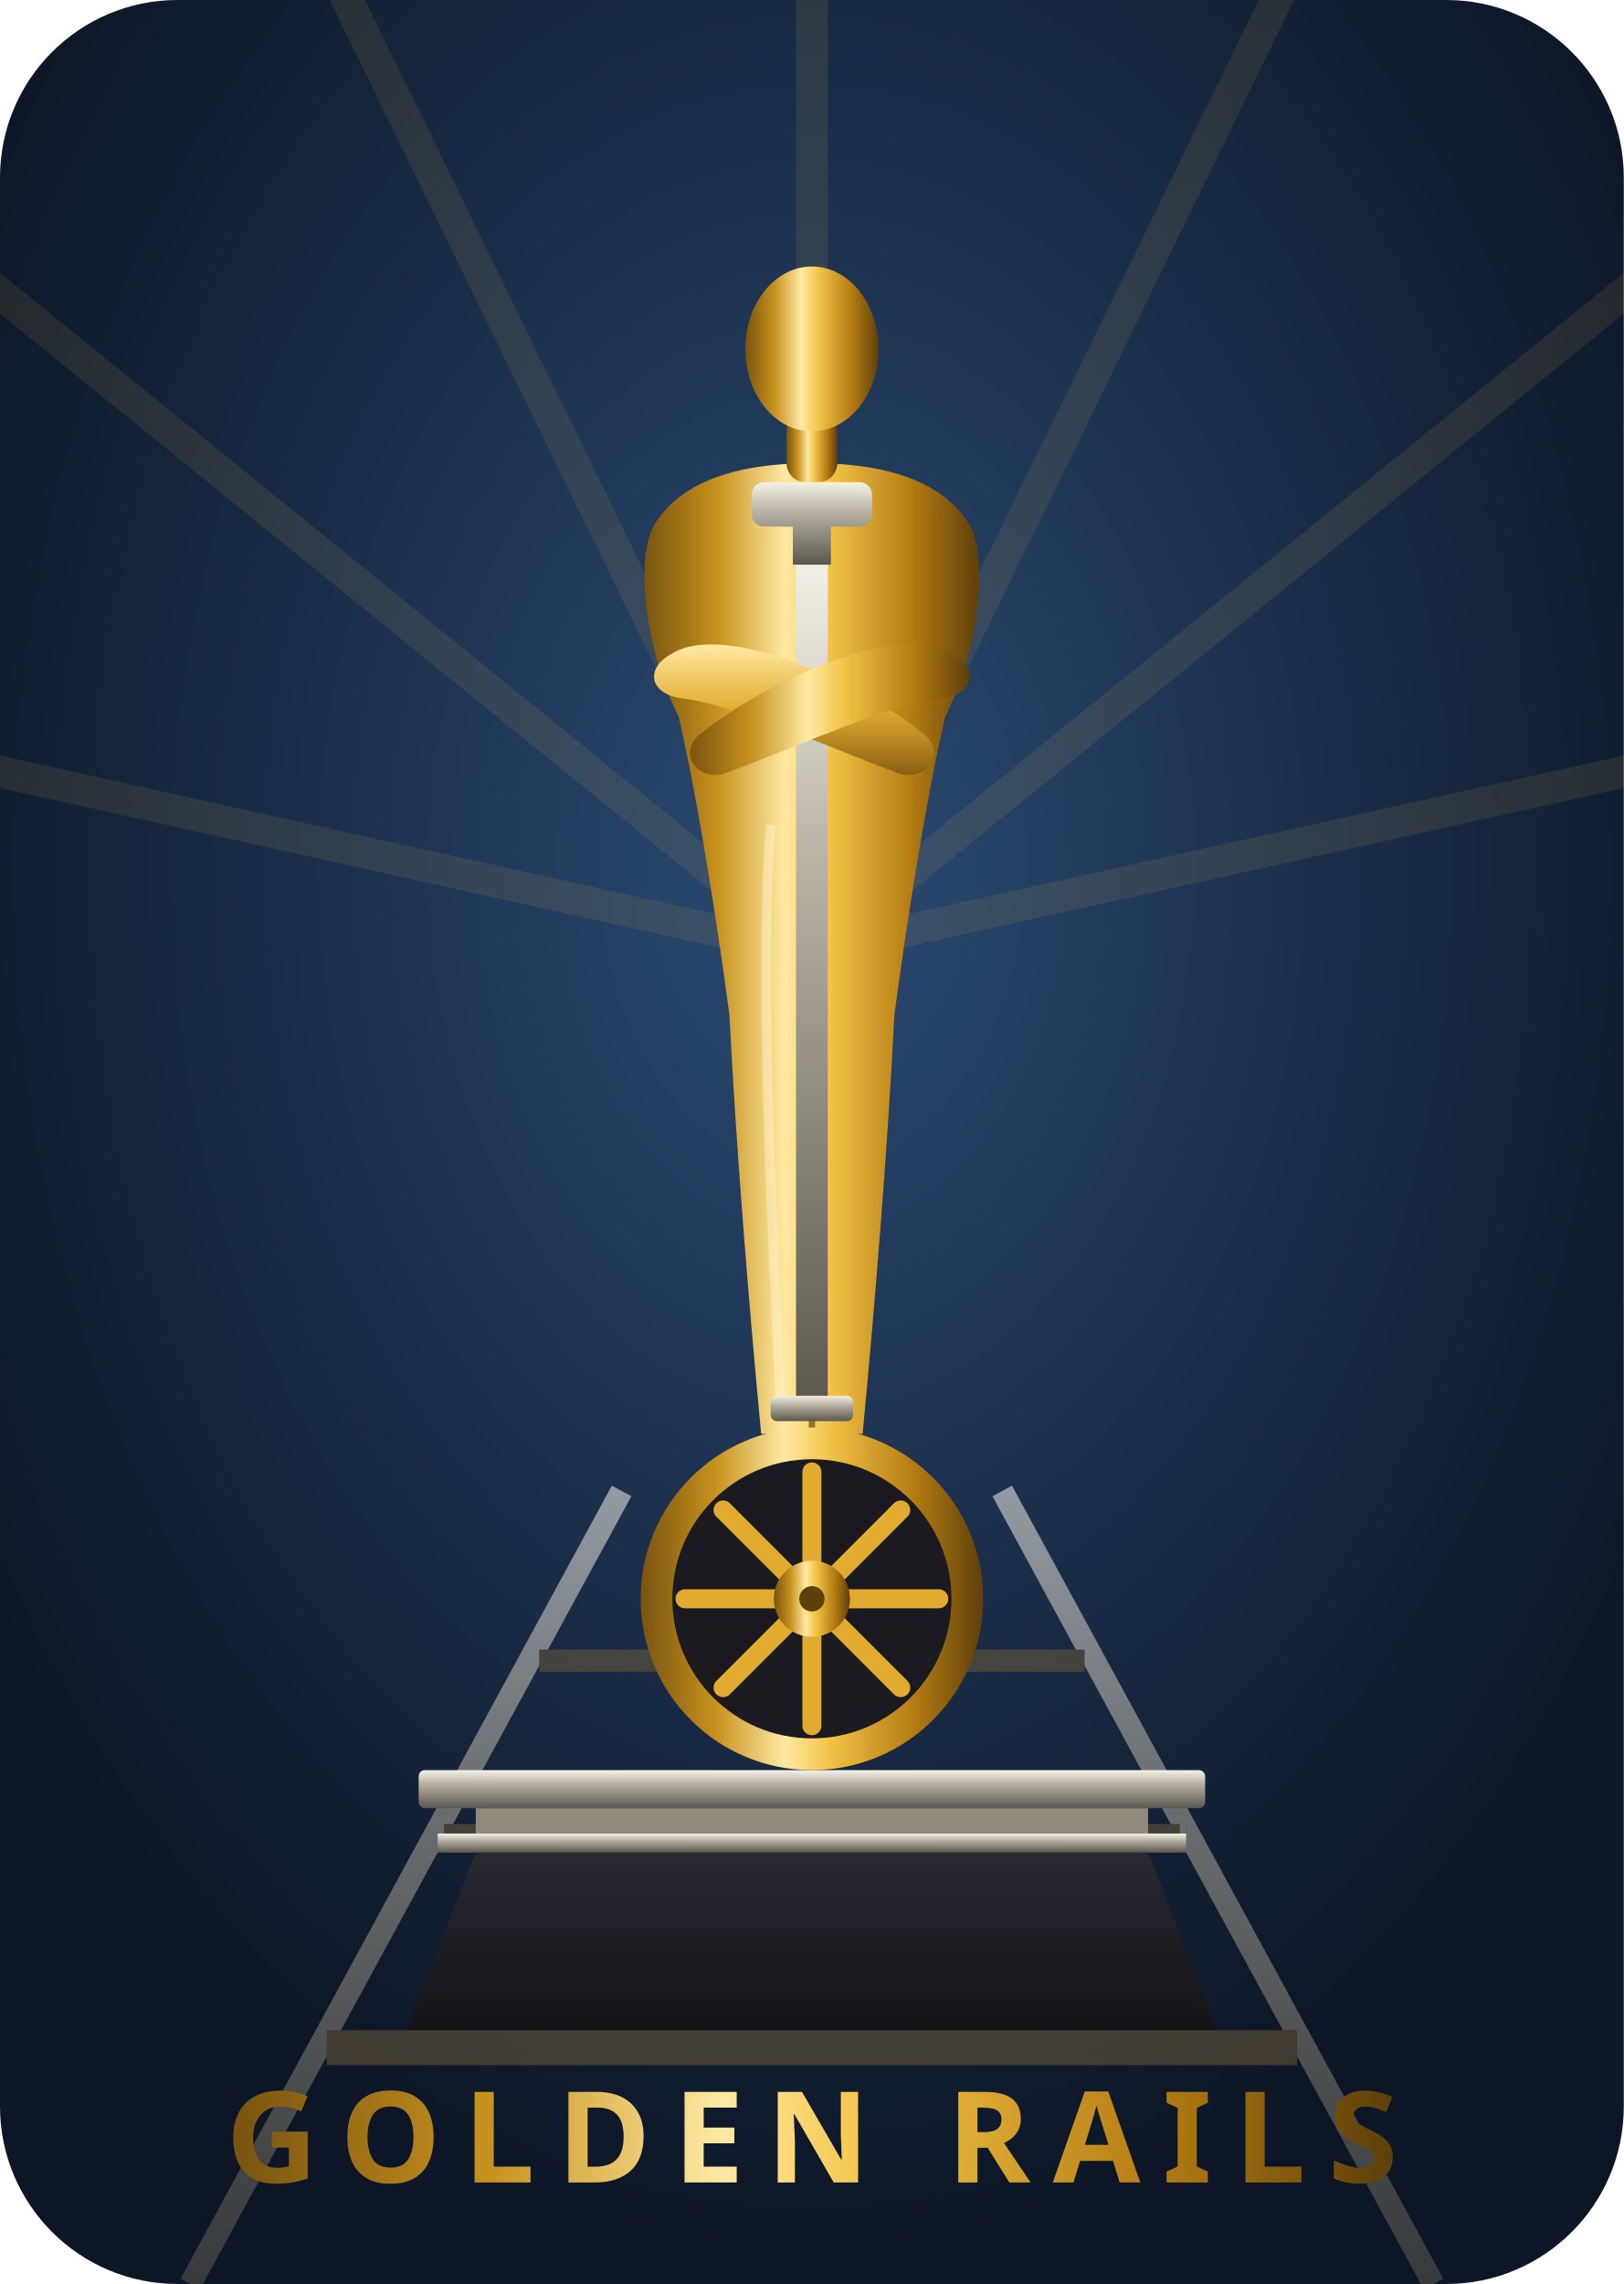
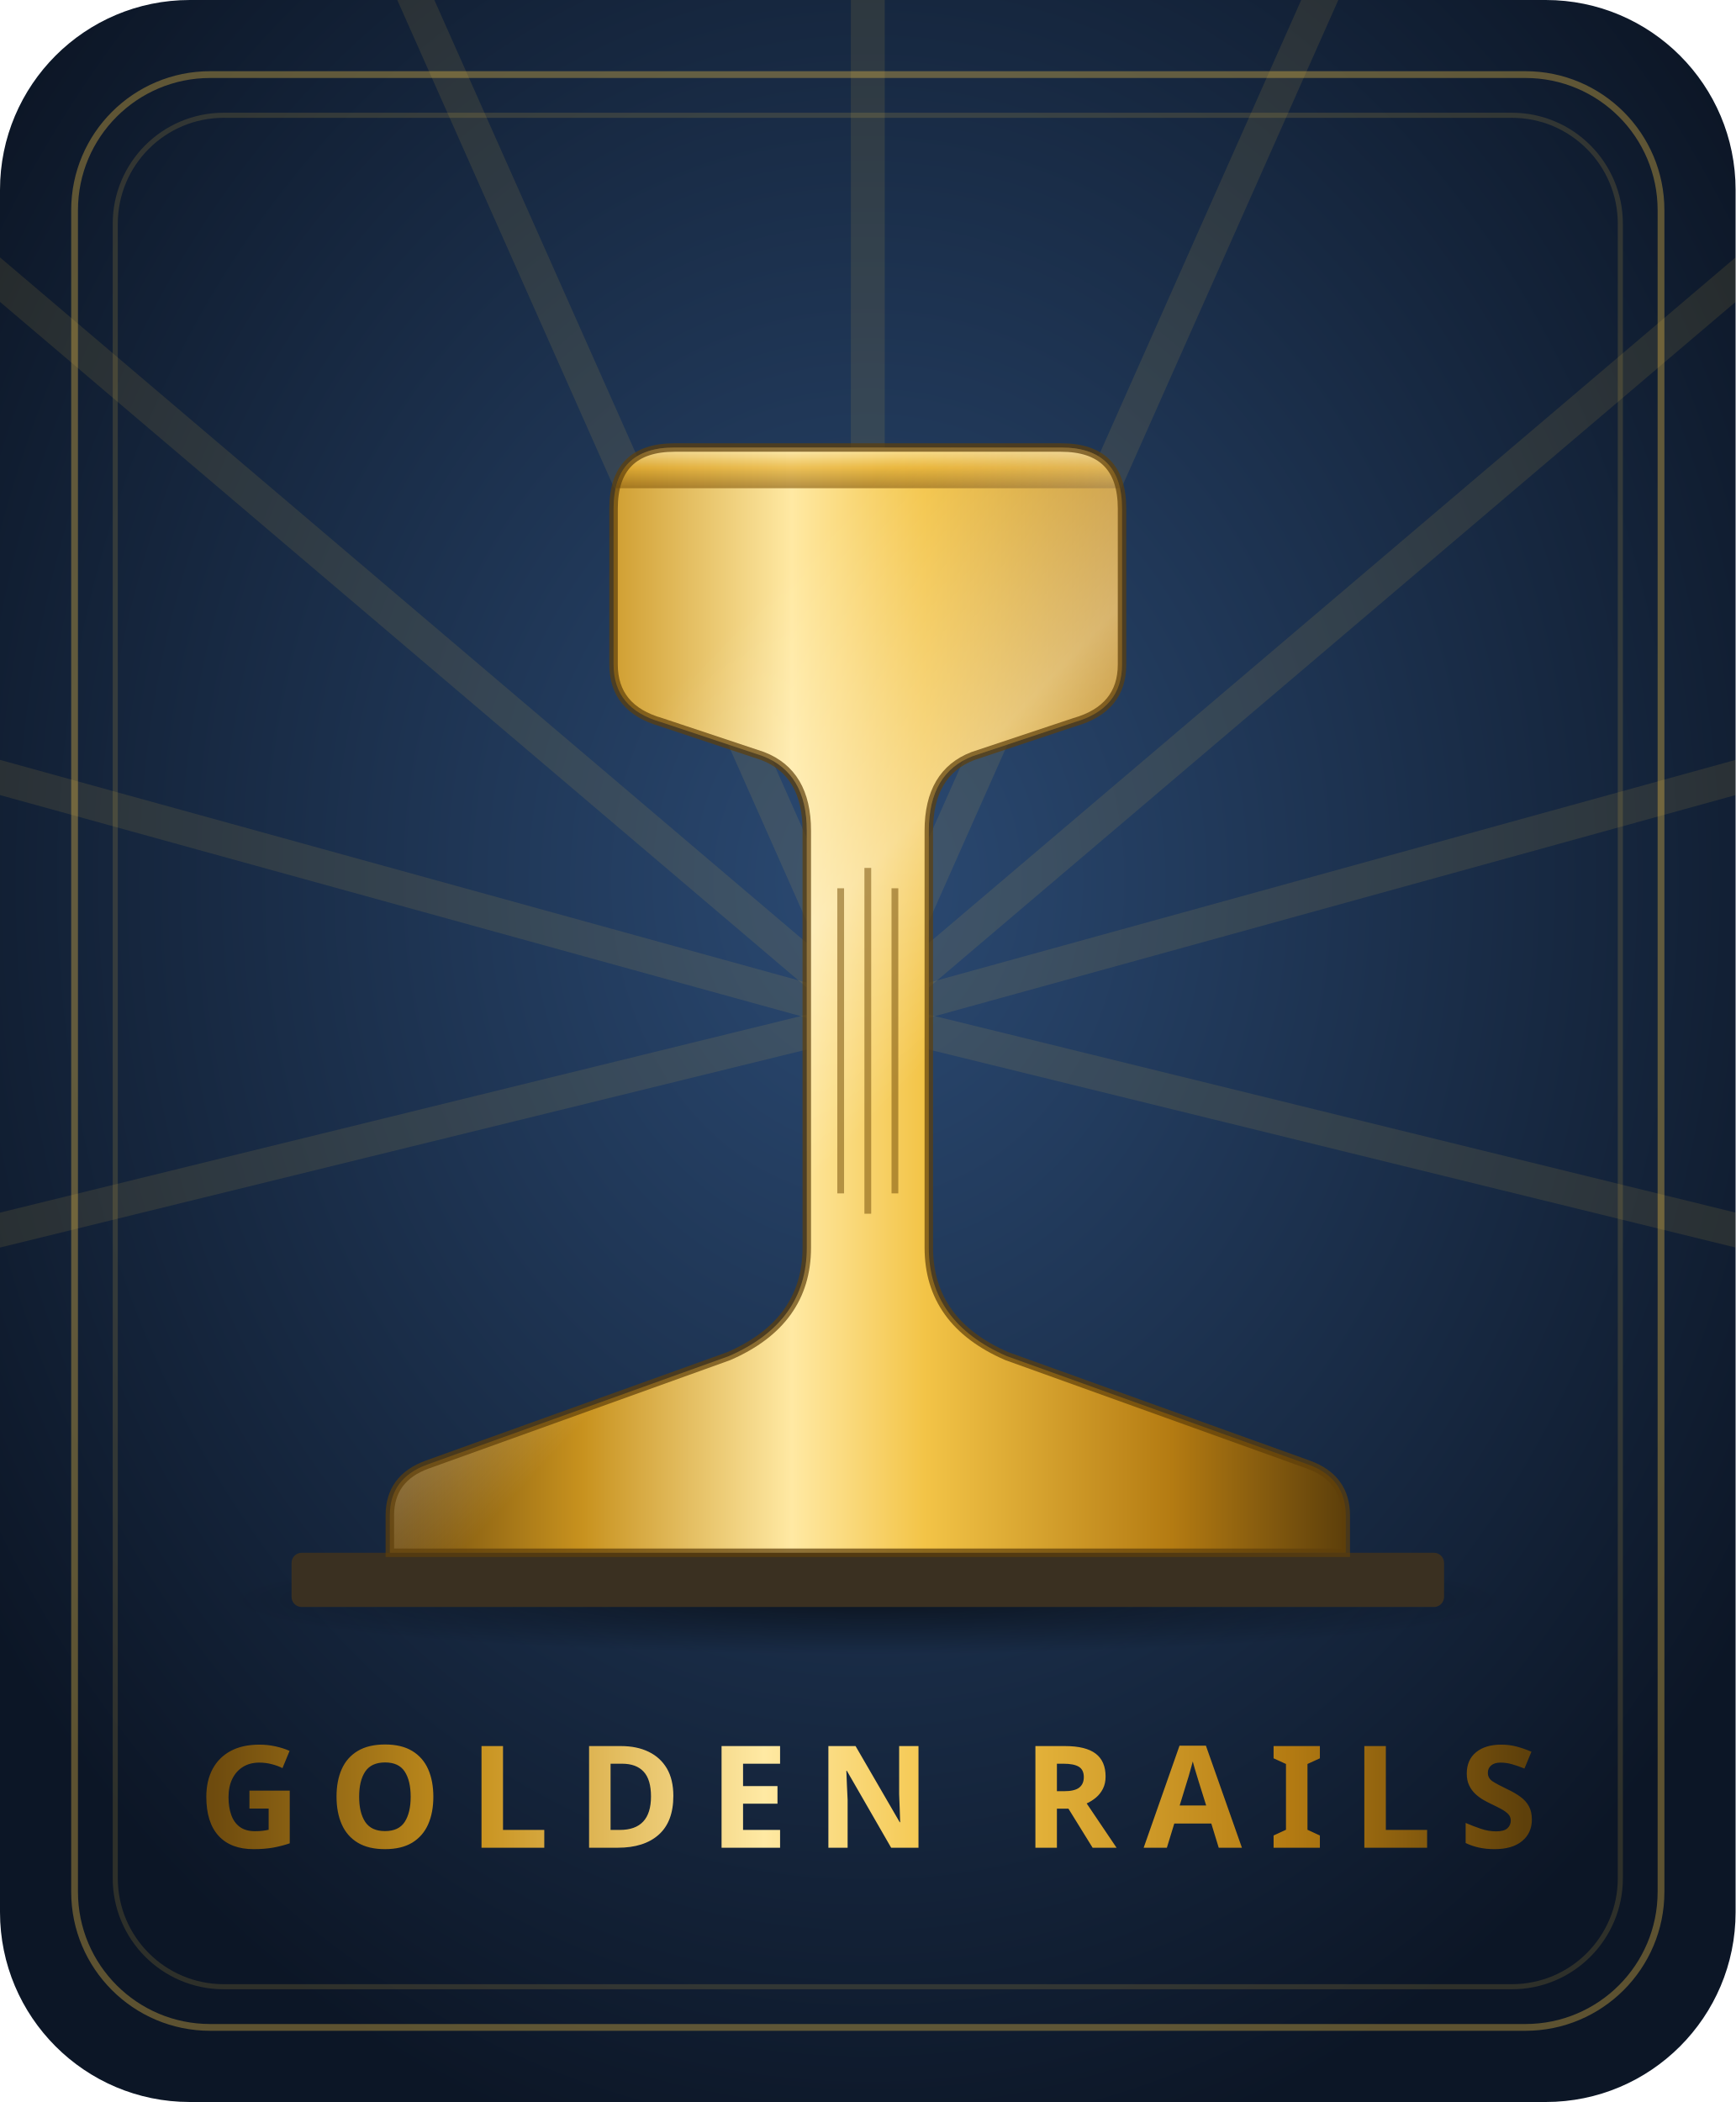
- <svg xmlns="http://www.w3.org/2000/svg" viewBox="0 0 512 720" width="512" height="720" role="img" aria-labelledby="t d">
+ <svg xmlns="http://www.w3.org/2000/svg" viewBox="0 0 512 620" width="512" height="620" role="img" aria-labelledby="t d">
  <defs>
    <linearGradient id="gold" x1="0" y1="0" x2="1" y2="0">
-       <stop offset="0" stop-color="#7a5410" />
-       <stop offset="0.22" stop-color="#c8921e" />
+       <stop offset="0" stop-color="#6e4b0e" />
+       <stop offset="0.20" stop-color="#c8921e" />
      <stop offset="0.42" stop-color="#ffe9a3" />
-       <stop offset="0.55" stop-color="#f3c447" />
-       <stop offset="0.80" stop-color="#b47b12" />
+       <stop offset="0.56" stop-color="#f3c447" />
+       <stop offset="0.82" stop-color="#b47b12" />
      <stop offset="1" stop-color="#5e400b" />
    </linearGradient>
    <linearGradient id="goldV" x1="0" y1="0" x2="0" y2="1">
-       <stop offset="0" stop-color="#ffe9a3" />
+       <stop offset="0" stop-color="#fff3c4" />
      <stop offset="0.5" stop-color="#e2ab2f" />
      <stop offset="1" stop-color="#8a5f12" />
    </linearGradient>
-     <linearGradient id="steel" x1="0" y1="0" x2="0" y2="1">
-       <stop offset="0" stop-color="#f4f1e8" />
-       <stop offset="0.35" stop-color="#b9b4a6" />
-       <stop offset="1" stop-color="#5b574d" />
+     <linearGradient id="sheen" x1="0" y1="0" x2="1" y2="1">
+       <stop offset="0.30" stop-color="#ffffff" stop-opacity="0" />
+       <stop offset="0.45" stop-color="#ffffff" stop-opacity="0.35" />
+       <stop offset="0.55" stop-color="#ffffff" stop-opacity="0" />
    </linearGradient>
-     <linearGradient id="plinth" x1="0" y1="0" x2="0" y2="1">
-       <stop offset="0" stop-color="#2a2a33" />
-       <stop offset="1" stop-color="#121217" />
-     </linearGradient>
-     <radialGradient id="glow" cx="0.5" cy="0.38" r="0.6">
+     <radialGradient id="glow" cx="0.5" cy="0.42" r="0.62">
      <stop offset="0" stop-color="#2b4a73" />
      <stop offset="1" stop-color="#0c1626" />
    </radialGradient>
+     <radialGradient id="shadow" cx="0.5" cy="0.5" r="0.5">
+       <stop offset="0" stop-color="#000000" stop-opacity="0.55" />
+       <stop offset="1" stop-color="#000000" stop-opacity="0" />
+     </radialGradient>
    <clipPath id="badge">
-       <rect x="0" y="0" width="512" height="720" rx="56" />
+       <rect x="0" y="0" width="512" height="620" rx="56" />
+     </clipPath>
+     <path id="rail" d="       M 199 132 L 313 132 Q 331 132 331 150 L 331 196 Q 331 209 317 213 L 287 223       Q 274 228 274 245 L 274 368 Q 274 390 297 400 L 386 432 Q 397 436 397 447 L 397 458       L 115 458 L 115 447 Q 115 436 126 432 L 215 400 Q 238 390 238 368 L 238 245       Q 238 228 225 223 L 195 213 Q 181 209 181 196 L 181 150 Q 181 132 199 132 Z" />
+     <clipPath id="railclip">
+       <use href="#rail" />
    </clipPath>
  </defs>
  <g clip-path="url(#badge)">
-     <rect width="512" height="720" fill="url(#glow)" />
-     <g stroke="#f3c447" stroke-opacity="0.10" stroke-width="10">
-       <line x1="256" y1="300" x2="256" y2="-60" />
-       <line x1="256" y1="300" x2="90" y2="-40" />
-       <line x1="256" y1="300" x2="422" y2="-40" />
-       <line x1="256" y1="300" x2="-40" y2="60" />
-       <line x1="256" y1="300" x2="552" y2="60" />
-       <line x1="256" y1="300" x2="-60" y2="230" />
-       <line x1="256" y1="300" x2="572" y2="230" />
+     <rect width="512" height="620" fill="url(#glow)" />
+     <g stroke="#f3c447" stroke-opacity="0.11" stroke-width="10">
+       <line x1="256" y1="300" x2="256" y2="-80" />
+       <line x1="256" y1="300" x2="96" y2="-60" />
+       <line x1="256" y1="300" x2="416" y2="-60" />
+       <line x1="256" y1="300" x2="-50" y2="40" />
+       <line x1="256" y1="300" x2="562" y2="40" />
+       <line x1="256" y1="300" x2="-70" y2="210" />
+       <line x1="256" y1="300" x2="582" y2="210" />
+       <line x1="256" y1="300" x2="-70" y2="380" />
+       <line x1="256" y1="300" x2="582" y2="380" />
    </g>
-     <g opacity="0.55">
-       <path d="M196 470 L60 720 M316 470 L452 720" stroke="url(#steel)" stroke-width="7" fill="none" />
-       <g fill="#6b5a3a">
-         <rect x="170" y="520" width="172" height="7" />
-         <rect x="140" y="575" width="232" height="9" />
-         <rect x="103" y="640" width="306" height="11" />
-       </g>
+     <rect x="22" y="22" width="468" height="576" rx="40" fill="none" stroke="#f3c447" stroke-opacity="0.35" stroke-width="2" />
+     <rect x="34" y="34" width="444" height="552" rx="32" fill="none" stroke="#f3c447" stroke-opacity="0.15" stroke-width="1.5" />
+     <ellipse cx="256" cy="472" rx="190" ry="16" fill="url(#shadow)" />
+     <rect x="86" y="458" width="340" height="16" rx="3" fill="#3a3021" />
+     <path d="M86 458 H426" stroke="url(#gold)" stroke-width="2" />
+     <use href="#rail" fill="url(#gold)" />
+     <rect x="181" y="132" width="150" height="12" fill="url(#goldV)" opacity="0.65" clip-path="url(#railclip)" />
+     <rect x="80" y="100" width="360" height="380" fill="url(#sheen)" clip-path="url(#railclip)" />
+     <use href="#rail" fill="none" stroke="#5e400b" stroke-width="2.5" stroke-opacity="0.7" />
+     <g stroke="#7a5410" stroke-opacity="0.55" stroke-width="2">
+       <line x1="248" y1="262" x2="248" y2="352" />
+       <line x1="256" y1="256" x2="256" y2="358" />
+       <line x1="264" y1="262" x2="264" y2="352" />
    </g>
-     <g>
-       <path fill="url(#gold)" d="         M 256 146         C 232 146 214 152 206 166         C 200 178 204 206 214 226         C 220 252 226 290 230 320         C 232 360 236 410 240 452         L 272 452         C 276 410 280 360 282 320         C 286 290 292 252 298 226         C 308 206 312 178 306 166         C 298 152 280 146 256 146 Z" />
-       <path d="M256 330 L256 452" stroke="#6b4a0e" stroke-width="2" opacity="0.7" />
-       <rect x="248" y="130" width="16" height="22" rx="6" fill="url(#gold)" />
-       <ellipse cx="256" cy="110" rx="21" ry="26" fill="url(#gold)" />
-       <g>
-         <rect x="251" y="176" width="10" height="268" fill="url(#steel)" />
-         <rect x="243" y="440" width="26" height="8" rx="2" fill="url(#steel)" />
-         <path fill="url(#steel)" d="M241 152 h30 a4 4 0 0 1 4 4 v6 a4 4 0 0 1 -4 4 h-9 v12 h-12 v-12 h-9 a4 4 0 0 1 -4 -4 v-6 a4 4 0 0 1 4 -4 z" />
-       </g>
-       <path fill="url(#goldV)" d="M212 206 C 228 196 270 214 292 232 C 298 238 292 246 284 244 C 262 236 232 222 214 220 C 204 218 204 210 212 206 Z" />
-       <path fill="url(#gold)" d="M300 206 C 284 196 242 214 220 232 C 214 238 220 246 228 244 C 250 236 280 222 298 220 C 308 218 308 210 300 206 Z" />
-       <path d="M243 260 C 240 300 242 360 246 440" stroke="#fff6cf" stroke-width="3" stroke-opacity="0.45" fill="none" />
-     </g>
-     <g transform="translate(256 504)">
-       <circle r="54" fill="url(#gold)" />
-       <circle r="44" fill="#1a1a20" />
-       <g stroke="#e2ab2f" stroke-width="6" stroke-linecap="round">
-         <line x1="0" y1="-40" x2="0" y2="40" />
-         <line x1="-40" y1="0" x2="40" y2="0" />
-         <line x1="-28" y1="-28" x2="28" y2="28" />
-         <line x1="-28" y1="28" x2="28" y2="-28" />
-       </g>
-       <circle r="12" fill="url(#gold)" />
-       <circle r="4" fill="#5e400b" />
-     </g>
-     <g>
-       <rect x="132" y="558" width="248" height="12" rx="2" fill="url(#steel)" />
-       <rect x="150" y="570" width="212" height="8" fill="#8f8a7c" />
-       <rect x="138" y="578" width="236" height="6" fill="url(#steel)" />
-     </g>
-     <path d="M150 584 H362 L384 640 H128 Z" fill="url(#plinth)" />
-     <path d="M128 640 H384" stroke="url(#gold)" stroke-width="3" />
-     <path d="M150 584 H362" stroke="url(#gold)" stroke-width="2" />
-     <text x="256" y="688" text-anchor="middle" font-family="'Josefin Sans','Futura','Century Gothic','Avenir Next',sans-serif" font-size="40" font-weight="700" letter-spacing="7" fill="url(#gold)">GOLDEN RAILS</text>
+     <text x="256" y="545" text-anchor="middle" font-family="'Josefin Sans','Futura','Century Gothic','Avenir Next',sans-serif" font-size="42" font-weight="700" letter-spacing="8" fill="url(#gold)">GOLDEN RAILS</text>
  </g>
</svg>
